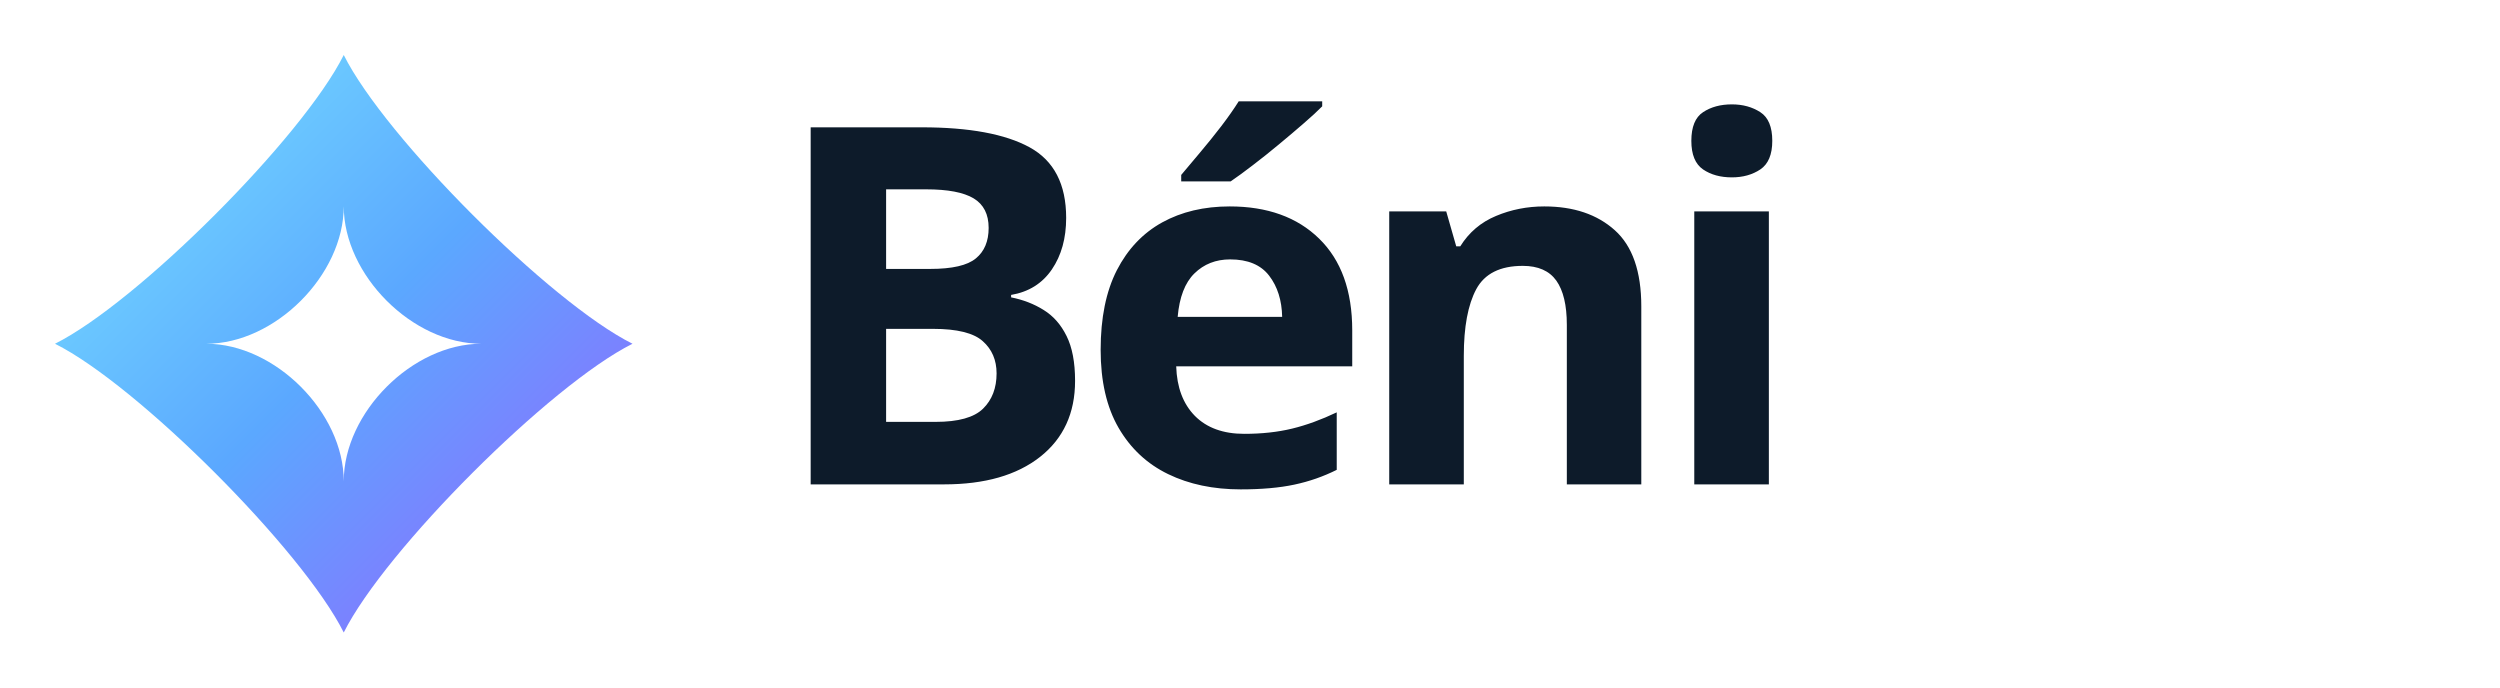
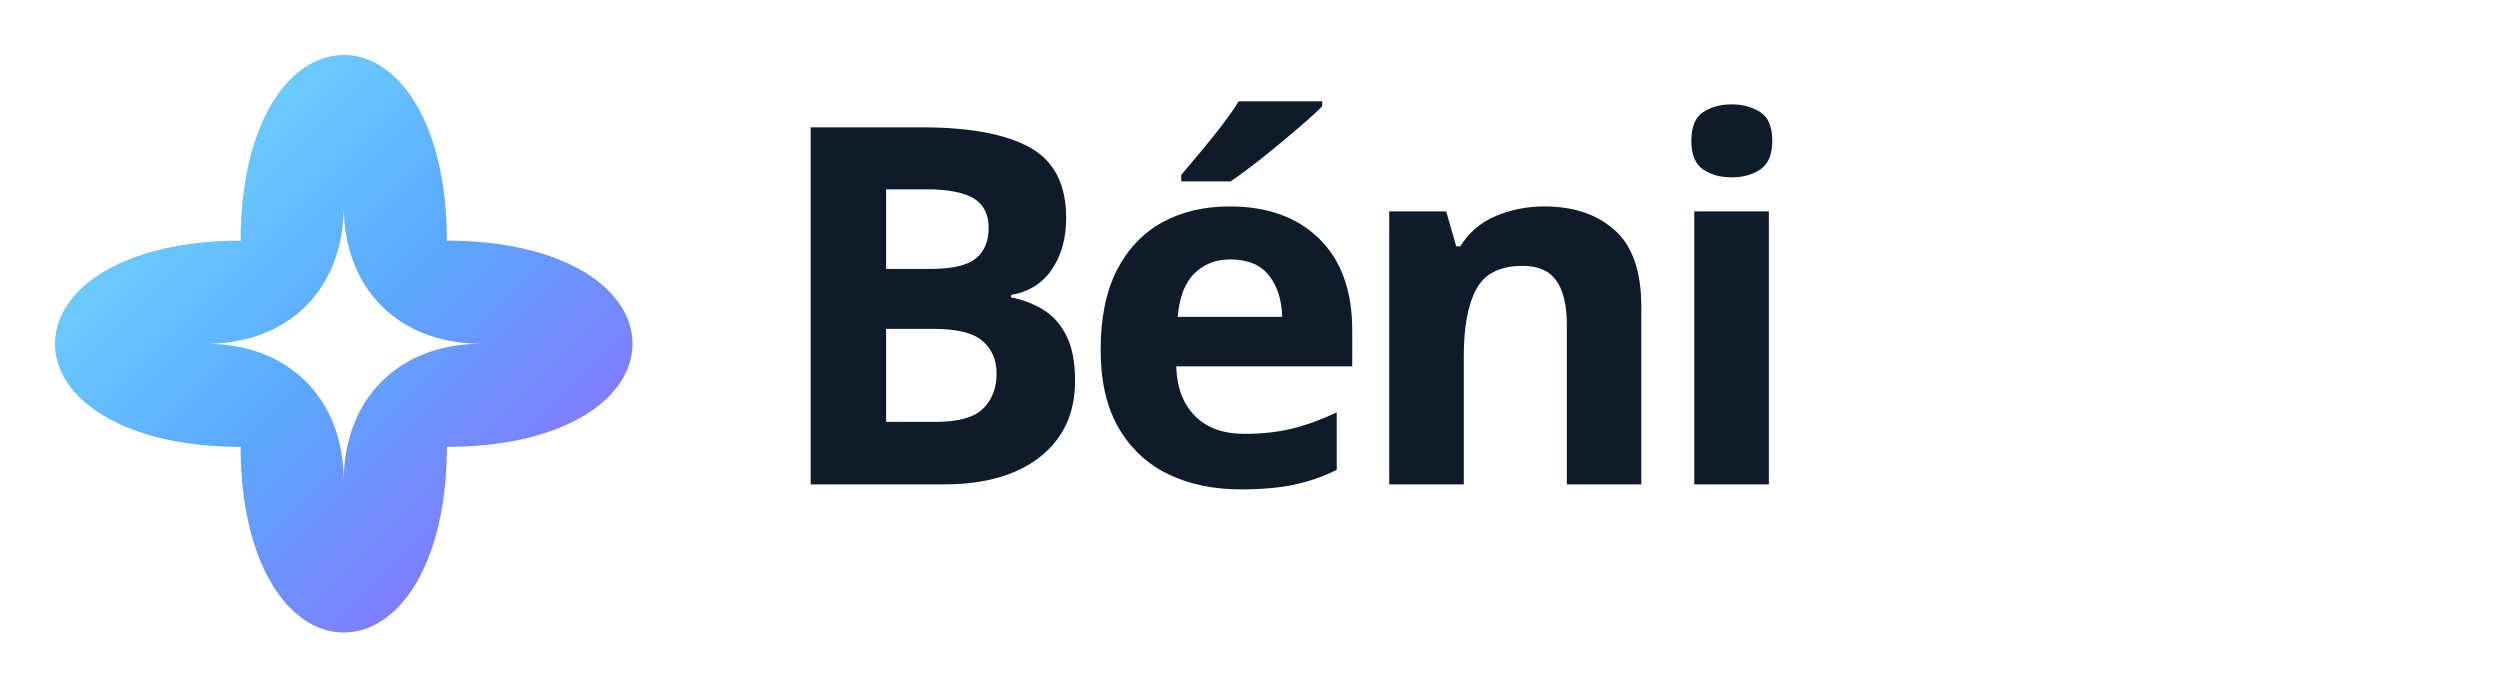
<svg xmlns="http://www.w3.org/2000/svg" viewBox="0 0 320 88">
  <defs>
    <linearGradient id="g" x1="0%" y1="0%" x2="100%" y2="100%">
      <stop offset="0%" stop-color="#7AE7FF" />
      <stop offset="50%" stop-color="#5BA8FF" />
      <stop offset="100%" stop-color="#9B5BFF" />
    </linearGradient>
  </defs>
  <g transform="scale(0.88)">
-     <path fill-rule="evenodd" fill="url(#g)" d="M 50 8 C 56 20, 80 44, 92 50 C 80 56, 56 80, 50 92 C 44 80, 20 56, 8 50 C 20 44, 44 20, 50 8 Z M 50 30 C 50 40 60 50 70 50 C 60 50 50 60 50 70 C 50 60 40 50 30 50 C 40 50 50 40 50 30 Z" />
+     <path fill-rule="evenodd" fill="url(#g)" d="M 35 35 C 35 18, 42 8, 50 8 C 58 8, 65 18, 65 35 C 82 35, 92 42, 92 50 C 92 58, 82 65, 65 65 C 65 82, 58 92, 50 92 C 42 92, 35 82, 35 65 C 18 65, 8 58, 8 50 C 8 42, 18 35, 35 35 Z M 50 30 C 50 42 58 50 70 50 C 58 50 50 58 50 70 C 50 58 42 50 30 50 C 42 50 50 42 50 30 Z" />
  </g>
  <text x="98" y="62" font-family="Manrope, system-ui, sans-serif" font-weight="800" font-size="64" fill="#0D1B2A" letter-spacing="-3">Béni</text>
</svg>
